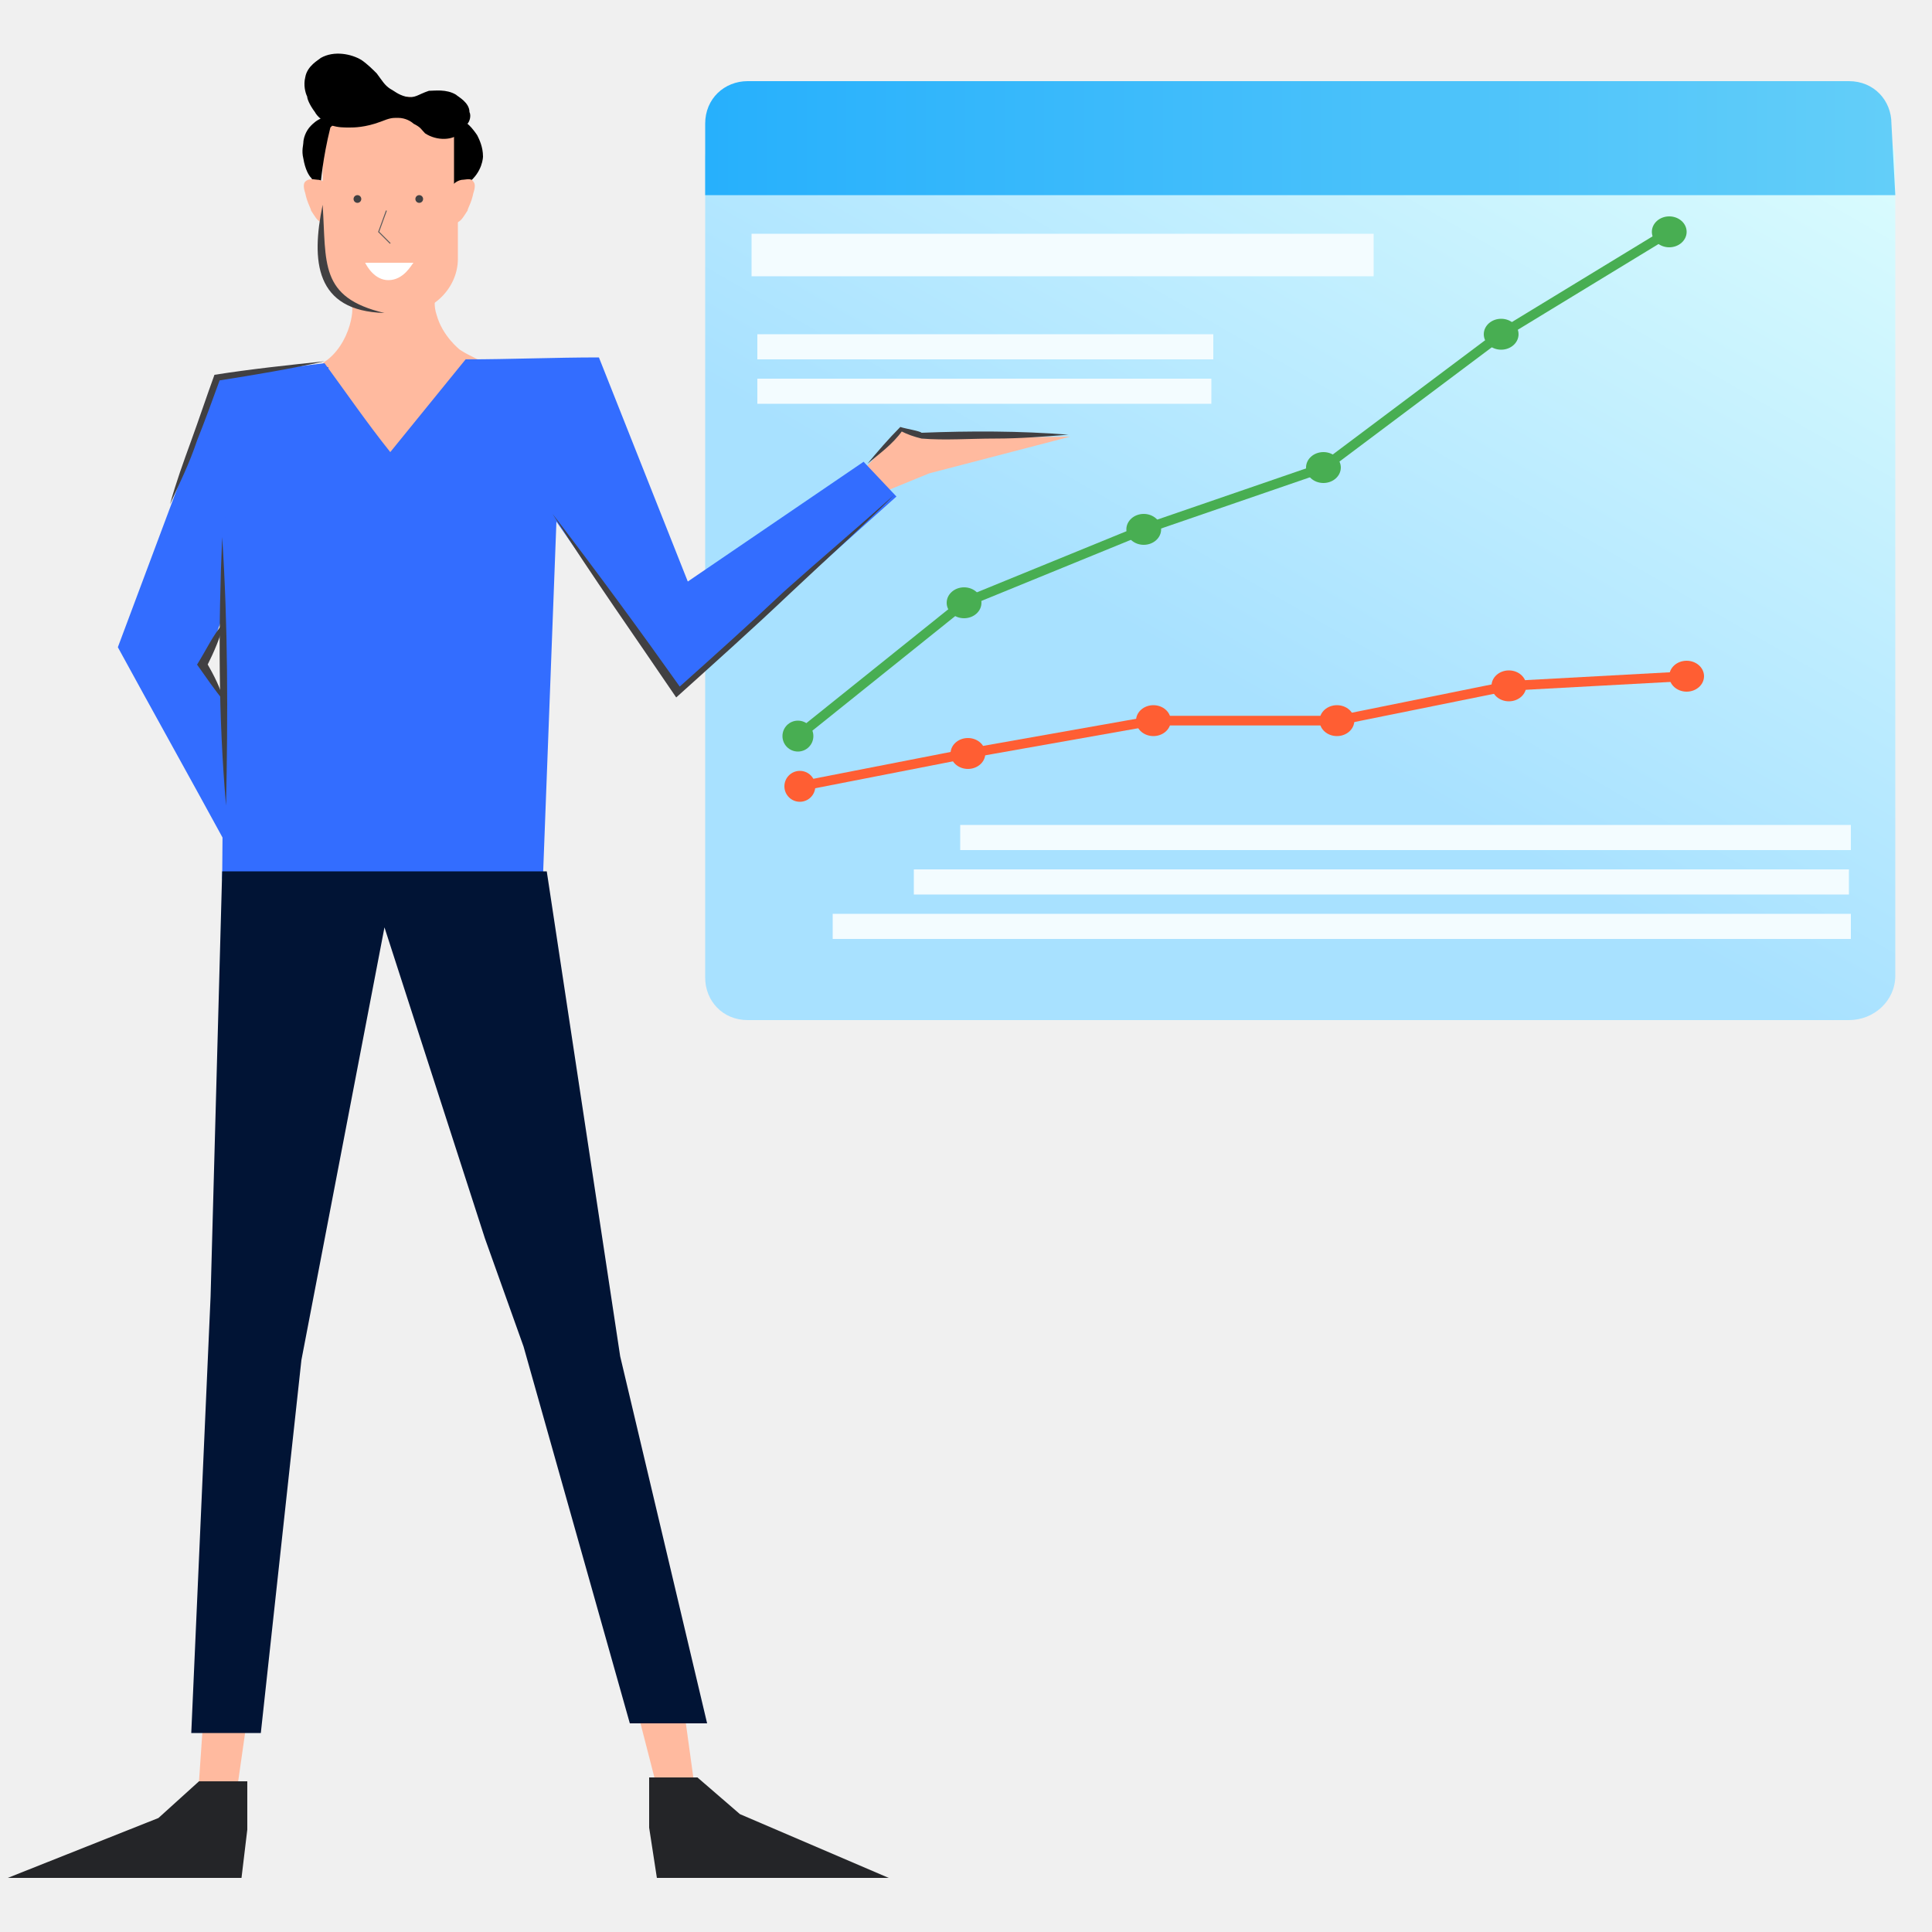
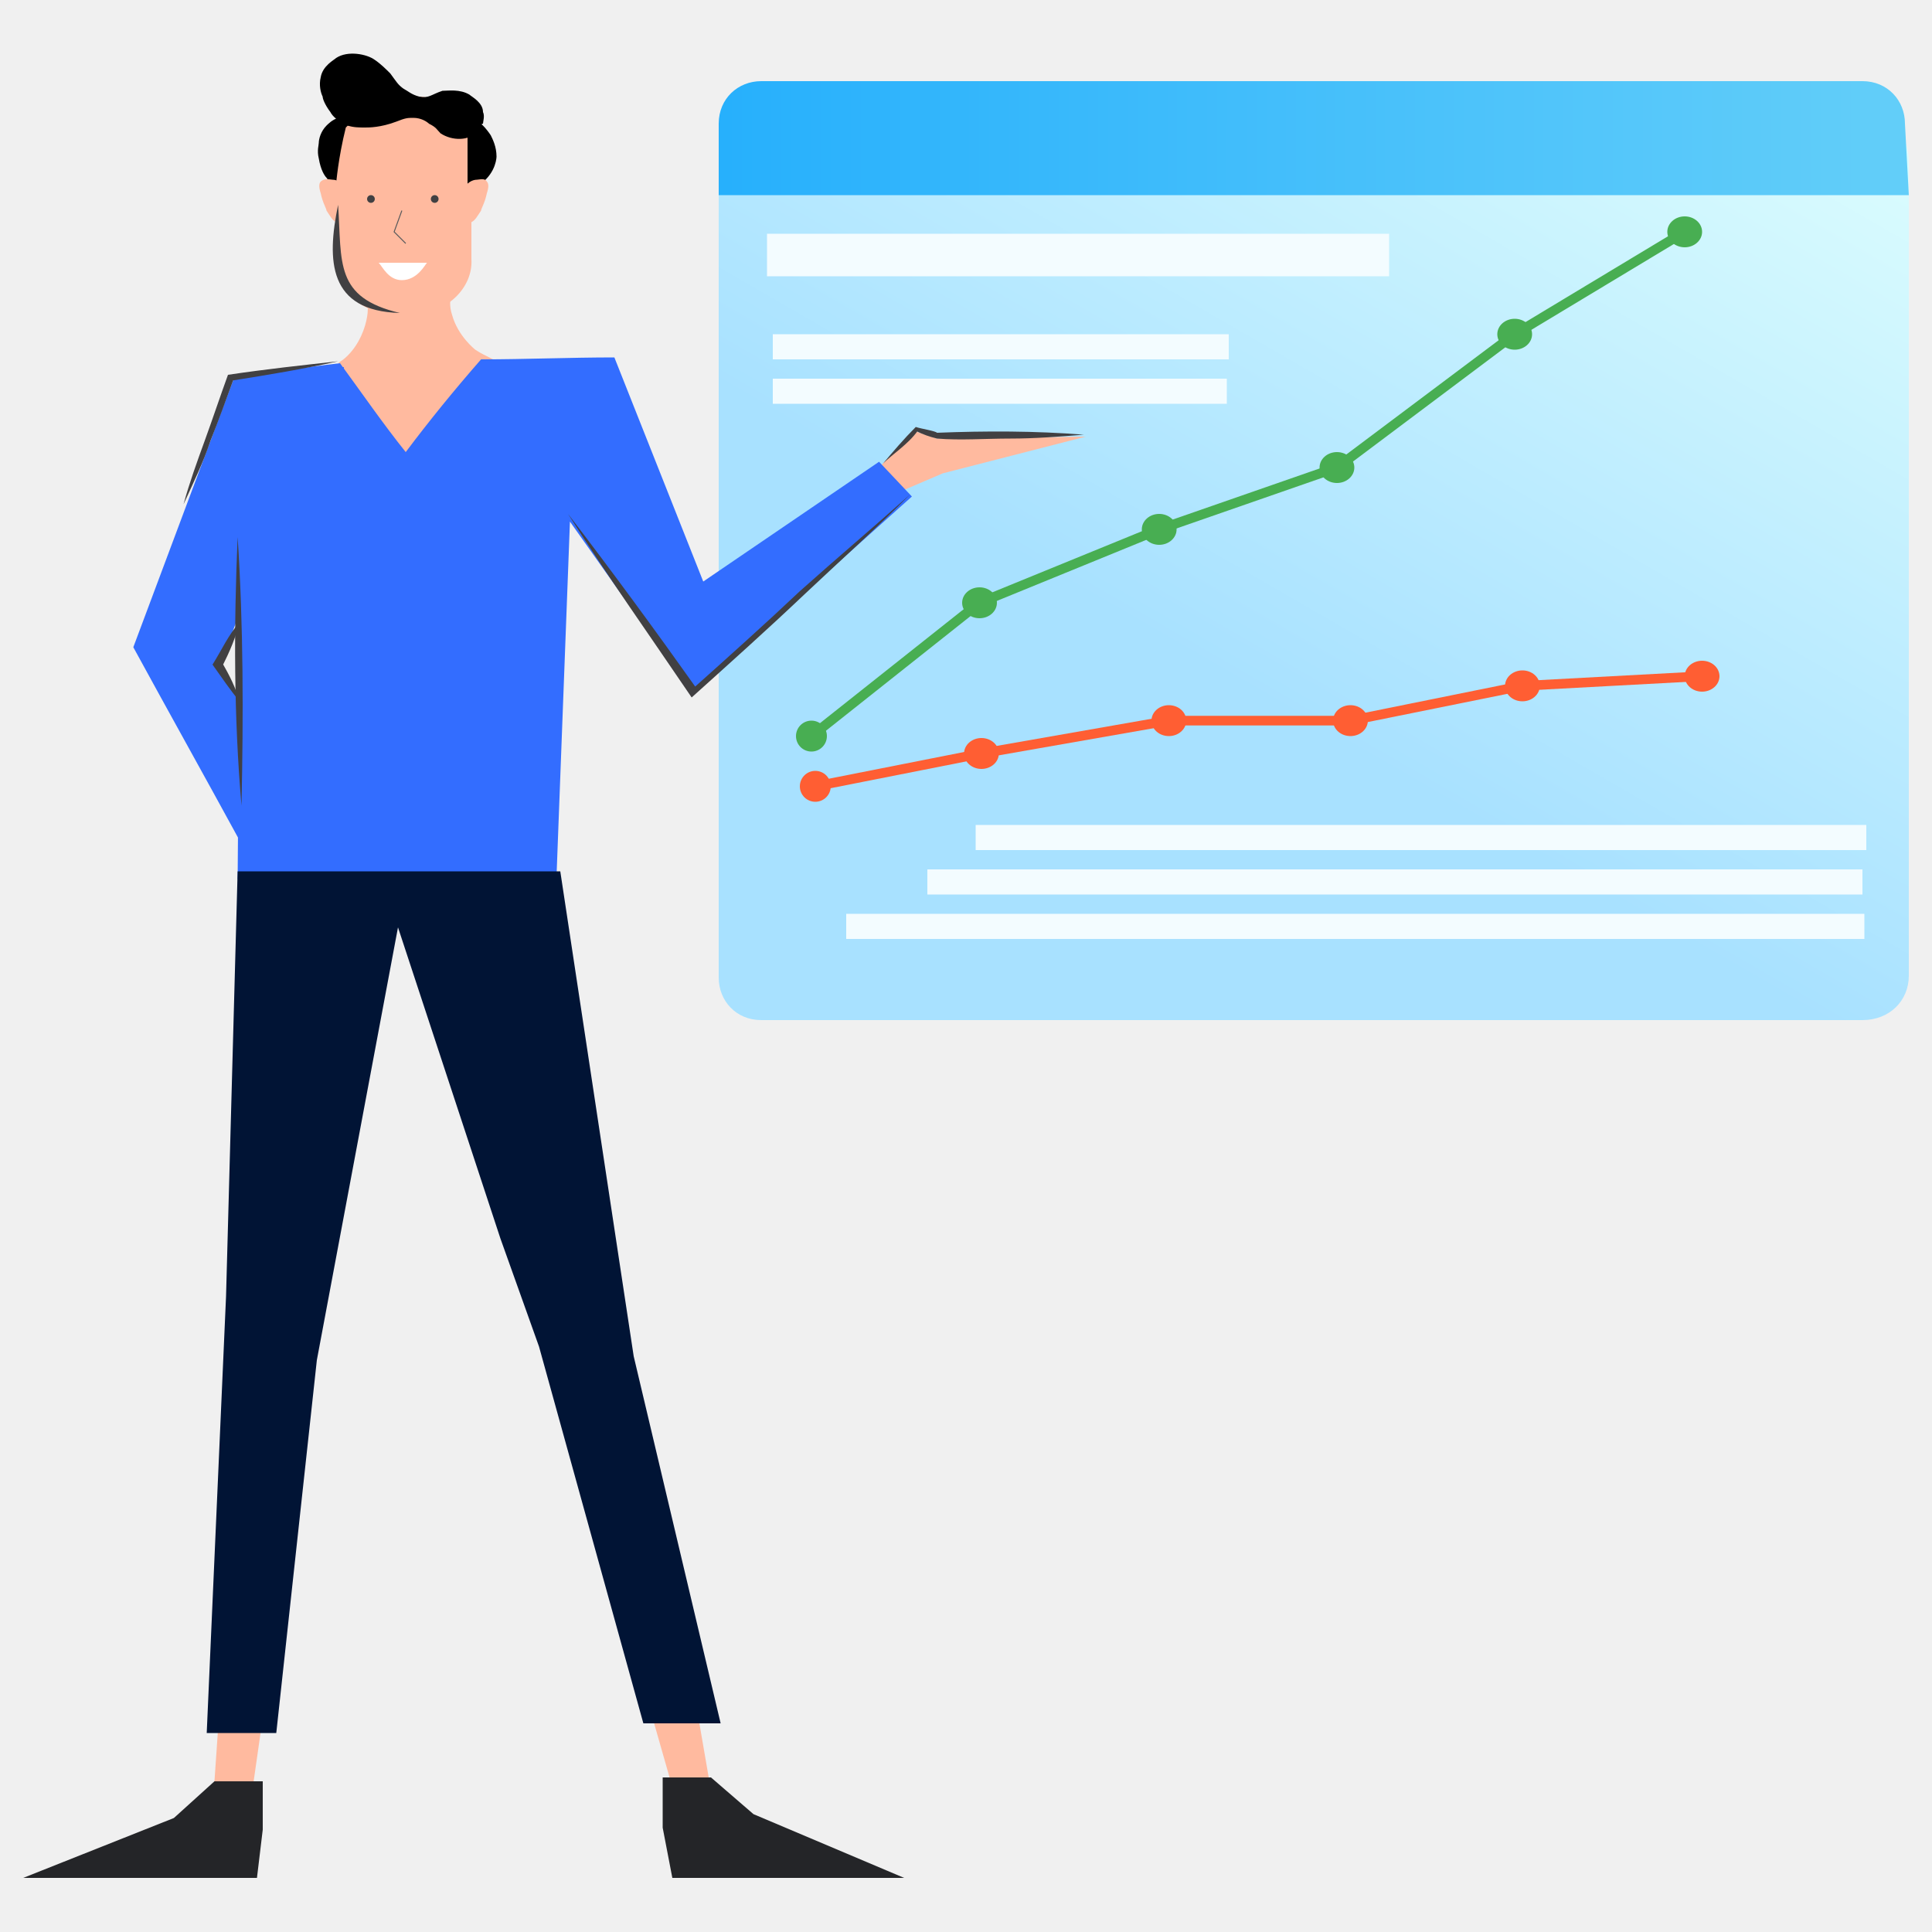
<svg xmlns="http://www.w3.org/2000/svg" version="1.1" id="Layer_1" x="0px" y="0px" viewBox="0 0 100 100" style="enable-background:new 0 0 100 100;" xml:space="preserve">
  <style type="text/css">
	.st0{fill:url(#SVGID_1_);}
- 	.st1{fill:url(#SVGID_00000132794471917524543150000004076366966253508797_);}
+ 	.st1{fill:url(#SVGID_00000179633104811474786530000016910850030524738226_);}
	.st2{fill:#F3FCFF;}
	.st3{fill:#48AE52;}
	.st4{fill:none;stroke:#48AE52;stroke-width:0.5;stroke-miterlimit:10;}
	.st5{fill:#FF5E33;}
	.st6{fill:none;stroke:#FF5E33;stroke-width:0.5;stroke-miterlimit:10;}
	.st7{fill:#FFBA9F;}
	.st8{fill:#336DFF;}
	.st9{fill:#011435;}
	.st10{fill:#242528;}
	.st11{fill:#FFFFFF;}
	.st12{fill:none;stroke:#58595B;stroke-width:5.000000e-02;stroke-miterlimit:10;}
	.st13{fill:#414042;}
</style>
  <g>
-     <linearGradient id="SVGID_1_" gradientUnits="userSpaceOnUse" x1="49.824" y1="1037.532" x2="84.894" y2="976.787" gradientTransform="matrix(1 0 0 1 0 -978)">
-       <stop offset="0.394" style="stop-color:#A8E1FF" />
-       <stop offset="1" style="stop-color:#DCFDFE" />
-     </linearGradient>
-     <path class="st0" d="M95.7,52.8h-57c-1.3,0-2.2-1-2.2-2.2V8.3C36.5,6.4,38,5,39.9,5h54.8c1.9,0,3.4,1.6,3.4,3.4v42.1   C98.1,51.8,97,52.8,95.7,52.8z" />
-     <linearGradient id="SVGID_00000052106319255615447280000014619537463020855222_" gradientUnits="userSpaceOnUse" x1="36.532" y1="985.135" x2="98.078" y2="985.135" gradientTransform="matrix(1 0 0 1 0 -978)">
-       <stop offset="1.978731e-03" style="stop-color:#27B0FC" />
-       <stop offset="1" style="stop-color:#63CEF9" />
-     </linearGradient>
-     <path style="fill:url(#SVGID_00000052106319255615447280000014619537463020855222_);" d="M98.1,10.1H36.5V6.4c0-1.3,1-2.2,2.2-2.2   h57c1.3,0,2.2,1,2.2,2.2L98.1,10.1L98.1,10.1z" />
-     <rect x="39.2" y="17.3" class="st2" width="23.6" height="1.3" />
-     <rect x="38.9" y="12.1" class="st2" width="32.2" height="2.2" />
-     <rect x="39.2" y="19.6" class="st2" width="23.5" height="1.3" />
-     <rect x="49.7" y="42.7" class="st2" width="46.1" height="1.3" />
-     <rect x="47.3" y="45" class="st2" width="48.4" height="1.3" />
-     <rect x="43.1" y="47.3" class="st2" width="52.7" height="1.3" />
-     <ellipse class="st3" cx="41.3" cy="38.1" rx="0.8" ry="0.8" />
-     <ellipse class="st3" cx="49.9" cy="31.2" rx="0.9" ry="0.8" />
-     <ellipse class="st3" cx="59.2" cy="27.4" rx="0.9" ry="0.8" />
-     <ellipse class="st3" cx="68.5" cy="24.2" rx="0.9" ry="0.8" />
-     <ellipse class="st3" cx="77.7" cy="17.3" rx="0.9" ry="0.8" />
-     <ellipse class="st3" cx="86.4" cy="12" rx="0.9" ry="0.8" />
-     <polyline class="st4" points="41.3,38.1 49.9,31.2 59.2,27.4 68.5,24.2 77.7,17.3 86.4,12  " />
-     <ellipse class="st5" cx="41.4" cy="40.7" rx="0.8" ry="0.8" />
-     <ellipse class="st5" cx="50.1" cy="39" rx="0.9" ry="0.8" />
-     <ellipse class="st5" cx="59.7" cy="37.3" rx="0.9" ry="0.8" />
-     <ellipse class="st5" cx="69.2" cy="37.3" rx="0.9" ry="0.8" />
-     <ellipse class="st5" cx="78.1" cy="35.5" rx="0.9" ry="0.8" />
-     <ellipse class="st5" cx="87.3" cy="35" rx="0.9" ry="0.8" />
-     <polyline class="st6" points="41.4,40.7 50.1,39 59.7,37.3 69.2,37.3 78.1,35.5 87.3,35  " />
-   </g>
-   <g>
    <g>
-       <path class="st7" d="M18,14.4c-0.3,0.5,0.4,0.9,0.2,2c-0.1,0.6-0.4,1.4-1,2c-0.4,0.4-0.5,0.3-0.5,0.5c-0.3,0.7,1.1,1.4,2.2,3    s1.1,2.8,1.5,2.8s0.4-1.3,1.5-3.1c0.6-0.9,1-1.5,1.8-2c0.6-0.4,1.2-0.5,1.2-0.8c0-0.2-0.5-0.3-1.1-0.7c0,0-0.9-0.7-1.2-1.8    c-0.3-0.9,0.2-1.3-0.1-1.8C21.9,13.4,18.5,13.3,18,14.4z" />
-       <path class="st7" d="M20.9,16.2h-1.4c-1.6,0-2.8-1.3-2.8-2.8V7.8C16.7,6.2,18,5,19.5,5h1.4c1.6,0,2.8,1.3,2.8,2.8v5.6    C23.7,14.9,22.4,16.2,20.9,16.2z" />
-       <path d="M16.7,9.8c-0.2-0.1-0.4-0.3-0.6-0.6c-0.1-0.1-0.3-0.4-0.4-1c-0.1-0.4,0-0.7,0-0.8c0-0.2,0.1-0.6,0.4-0.9    c0.1-0.1,0.3-0.3,0.6-0.4c0.1,0,0.3,0,0.3,0s0.1-0.1,0.2,0c0.2,0.1,0.1,0.4,0.1,0.4s0,0-0.1,0l-0.1,0.1c-0.4,1.6-0.5,2.9-0.5,2.9    C16.7,9.7,16.7,9.8,16.7,9.8z" />
-       <path class="st7" d="M17,9.6c-0.1-0.1-0.3-0.3-0.6-0.3c-0.1,0-0.4-0.1-0.6,0.1c-0.1,0.1-0.1,0.3,0,0.6c0.1,0.5,0.3,0.8,0.3,0.9    c0.2,0.3,0.3,0.5,0.5,0.6c0.1,0.1,0.3,0.2,0.5,0.1C17.6,11.4,17.6,10.2,17,9.6z" />
-       <path d="M16.6,3c-0.1,0.1-0.7,0.4-0.8,1c-0.1,0.4,0,0.8,0.1,1c0,0.1,0.1,0.4,0.4,0.8c0.1,0.2,0.4,0.5,0.9,0.7    c0.3,0.1,0.6,0.1,0.9,0.1c0.2,0,0.8,0,1.6-0.3c0.5-0.2,0.6-0.2,0.9-0.2c0.4,0,0.7,0.2,0.8,0.3c0.4,0.2,0.4,0.3,0.6,0.5    c0.6,0.4,1.5,0.4,1.9-0.1c0.1-0.2,0.2-0.4,0.3-0.4c0.1-0.1,0.2-0.4,0.1-0.6c0-0.5-0.6-0.8-0.7-0.9c-0.5-0.3-1.1-0.2-1.4-0.2    C21.6,4.9,21.5,5.1,21,5c-0.4-0.1-0.6-0.3-0.8-0.4c-0.3-0.2-0.4-0.4-0.7-0.8c-0.2-0.2-0.5-0.5-0.8-0.7C18.2,2.8,17.3,2.6,16.6,3z" />
-       <path d="M23.5,9.9c0.2-0.1,0.5-0.2,0.7-0.4l0,0C25,8.9,25,8.1,25,8.1c0-0.5-0.2-0.9-0.3-1.1c-0.2-0.3-0.6-0.8-0.8-0.7    c0,0-0.2,0.1-0.2,0.5c0,0-0.1-0.1-0.2-0.1c-0.2,0-0.2,0.3-0.1,0.3c0,0,0,0,0.1,0c0,0,0,0,0,0.1C23.5,7.4,23.5,9.7,23.5,9.9z" />
-       <path class="st7" d="M23.4,9.6c0.1-0.1,0.3-0.3,0.6-0.3c0.1,0,0.4-0.1,0.5,0.1c0.1,0.1,0.1,0.3,0,0.6c-0.1,0.5-0.3,0.8-0.3,0.9    c-0.2,0.3-0.3,0.5-0.5,0.6c-0.1,0.1-0.3,0.2-0.5,0.1C22.8,11.4,22.8,10.2,23.4,9.6z" />
-       <path class="st8" d="M17,19l-5.7,0.6L6.1,33.5c1.8,3.3,3.7,6.7,5.5,10L12,37l-1.4-2.6l1.2-3.2l4.9-6.2L17,19z" />
-       <polygon class="st7" points="44.8,24.2 46.6,22.3 47.8,22.7 55.4,22.6 48.1,24.5 45.9,25.4   " />
-       <path class="st8" d="M24.1,18.6c2.3,0,4.6-0.1,6.9-0.1l4.6,11.6l9.1-6.2l1.7,1.8L35,35.9L28.8,27l-0.7,18.5H11.5l0.2-25    c-0.1-0.3-0.3-0.6-0.4-0.9c1.8-0.3,3.7-0.6,5.5-0.8c1.1,1.5,2.2,3.1,3.4,4.6C21.5,21.8,22.8,20.2,24.1,18.6z" />
-       <polygon class="st7" points="35.5,89.2 35.9,92.1 34,92.5 33.1,89   " />
-       <polygon class="st7" points="10.5,89.3 10.3,92.2 12.3,92.4 12.8,88.9   " />
-       <polygon class="st9" points="11.5,45.1 10.9,67.1 9.9,89.7 13.5,89.7 15.6,70.4 19.9,48 25.1,64.1 27.1,69.7 32.6,89.2 36.6,89.2     32.1,70.2 28.3,45.1   " />
-       <polygon class="st10" points="10.3,92.2 8.2,94.1 0.4,97.2 11.6,97.2 12.5,97.2 12.8,94.7 12.8,92.2   " />
-       <polygon class="st10" points="36.1,92 38.3,93.9 46,97.2 34.9,97.2 34,97.2 33.6,94.6 33.6,92   " />
-       <path class="st11" d="M18.9,13.6h2.5c-0.1,0.1-0.5,0.9-1.3,0.9C19.4,14.5,19,13.8,18.9,13.6z" />
-       <polyline class="st12" points="20,10.9 19.6,12 20.2,12.6   " />
-       <circle class="st13" cx="21.7" cy="10.3" r="0.2" />
-       <circle class="st13" cx="18.5" cy="10.3" r="0.2" />
+       <linearGradient id="SVGID_1_" gradientUnits="userSpaceOnUse" x1="50.546" y1="-935.577" x2="85.622" y2="-874.822" gradientTransform="matrix(1 0 0 -1 0 -876)">
+         <stop offset="0.394" style="stop-color:#A8E1FF" />
+         <stop offset="1" style="stop-color:#DCFDFE" />
+       </linearGradient>
+       <path class="st0" d="M96.4,52.8h-57c-1.3,0-2.2-1-2.2-2.2V8.3c0-1.9,1.5-3.3,3.4-3.3h54.8c1.9,0,3.4,1.6,3.4,3.4v42.1    C98.8,51.8,97.8,52.8,96.4,52.8z" />
+       <linearGradient id="SVGID_00000118368718262724208510000016534798221358401445_" gradientUnits="userSpaceOnUse" x1="37.25" y1="-883.162" x2="98.85" y2="-883.162" gradientTransform="matrix(1 0 0 -1 0 -876)">
+         <stop offset="1.978731e-03" style="stop-color:#27B0FC" />
+         <stop offset="1" style="stop-color:#63CEF9" />
+       </linearGradient>
+       <path style="fill:url(#SVGID_00000118368718262724208510000016534798221358401445_);" d="M98.8,10.1H37.2V6.4c0-1.3,1-2.2,2.2-2.2    h57c1.3,0,2.2,1,2.2,2.2L98.8,10.1L98.8,10.1z" />
+       <rect x="40" y="17.3" class="st2" width="23.6" height="1.3" />
+       <rect x="39.7" y="12.1" class="st2" width="32.2" height="2.2" />
+       <rect x="40" y="19.6" class="st2" width="23.5" height="1.3" />
+       <rect x="50.5" y="42.7" class="st2" width="46.1" height="1.3" />
+       <rect x="48" y="45" class="st2" width="48.4" height="1.3" />
+       <rect x="43.8" y="47.3" class="st2" width="52.7" height="1.3" />
+       <ellipse class="st3" cx="42" cy="38.1" rx="0.8" ry="0.8" />
+       <ellipse class="st3" cx="50.7" cy="31.2" rx="0.9" ry="0.8" />
+       <ellipse class="st3" cx="60" cy="27.4" rx="0.9" ry="0.8" />
+       <ellipse class="st3" cx="69.2" cy="24.2" rx="0.9" ry="0.8" />
+       <ellipse class="st3" cx="78.4" cy="17.3" rx="0.9" ry="0.8" />
+       <ellipse class="st3" cx="87.2" cy="12" rx="0.9" ry="0.8" />
+       <polyline class="st4" points="42,38.1 50.7,31.2 60,27.4 69.2,24.2 78.4,17.3 87.2,12   " />
+       <ellipse class="st5" cx="42.2" cy="40.7" rx="0.8" ry="0.8" />
+       <ellipse class="st5" cx="50.8" cy="39" rx="0.9" ry="0.8" />
+       <ellipse class="st5" cx="60.5" cy="37.3" rx="0.9" ry="0.8" />
+       <ellipse class="st5" cx="69.9" cy="37.3" rx="0.9" ry="0.8" />
+       <ellipse class="st5" cx="78.8" cy="35.5" rx="0.9" ry="0.8" />
+       <ellipse class="st5" cx="88.1" cy="35" rx="0.9" ry="0.8" />
+       <polyline class="st6" points="42.2,40.7 50.8,39 60.5,37.3 69.9,37.3 78.8,35.5 88.1,35   " />
    </g>
    <g>
      <g>
-         <path class="st13" d="M11.5,27.8c0.3,4.6,0.3,9.2,0.2,13.9C11.3,37.1,11.3,32.4,11.5,27.8L11.5,27.8z" />
+         <path class="st7" d="M18.8,14.4c-0.3,0.5,0.4,0.9,0.2,2c-0.1,0.6-0.4,1.4-1,2c-0.4,0.4-0.5,0.3-0.5,0.5c-0.3,0.7,1.1,1.4,2.2,3     s1.1,2.8,1.5,2.8s0.4-1.3,1.5-3.1c0.6-0.9,1-1.5,1.8-2c0.6-0.4,1.2-0.5,1.2-0.8c0-0.2-0.5-0.3-1.1-0.7c0,0-0.9-0.7-1.2-1.8     c-0.3-0.9,0.2-1.3-0.1-1.8C22.6,13.4,19.2,13.3,18.8,14.4z" />
+         <path class="st7" d="M21.6,16.2h-1.4c-1.6,0-2.8-1.3-2.8-2.8V7.8c0-1.6,1.3-2.8,2.8-2.8h1.4c1.6,0,2.8,1.3,2.8,2.8v5.6     C24.5,14.9,23.1,16.2,21.6,16.2z" />
+         <path d="M17.5,9.8c-0.2-0.1-0.4-0.3-0.6-0.6c-0.1-0.1-0.3-0.4-0.4-1c-0.1-0.4,0-0.7,0-0.8c0-0.2,0.1-0.6,0.4-0.9     c0.1-0.1,0.3-0.3,0.6-0.4c0.1,0,0.3,0,0.3,0s0.1-0.1,0.2,0c0.2,0.1,0.1,0.4,0.1,0.4s0,0-0.1,0l-0.1,0.1c-0.4,1.6-0.5,2.9-0.5,2.9     C17.5,9.7,17.5,9.8,17.5,9.8z" />
+         <path class="st7" d="M17.8,9.6c-0.1-0.1-0.3-0.3-0.6-0.3c-0.1,0-0.4-0.1-0.6,0.1c-0.1,0.1-0.1,0.3,0,0.6c0.1,0.5,0.3,0.8,0.3,0.9     c0.2,0.3,0.3,0.5,0.5,0.6c0.1,0.1,0.3,0.2,0.5,0.1C18.4,11.4,18.4,10.2,17.8,9.6z" />
+         <path d="M17.4,3c-0.1,0.1-0.7,0.4-0.8,1c-0.1,0.4,0,0.8,0.1,1c0,0.1,0.1,0.4,0.4,0.8C17.2,6,17.5,6.3,18,6.5     c0.3,0.1,0.6,0.1,0.9,0.1c0.2,0,0.8,0,1.6-0.3c0.5-0.2,0.6-0.2,0.9-0.2c0.4,0,0.7,0.2,0.8,0.3c0.4,0.2,0.4,0.3,0.6,0.5     c0.6,0.4,1.5,0.4,1.9-0.1c0.1-0.2,0.2-0.4,0.3-0.4C25,6.3,25.1,6,25,5.8c0-0.5-0.6-0.8-0.7-0.9c-0.5-0.3-1.1-0.2-1.4-0.2     c-0.6,0.2-0.7,0.4-1.2,0.3c-0.4-0.1-0.6-0.3-0.8-0.4c-0.3-0.2-0.4-0.4-0.7-0.8c-0.2-0.2-0.5-0.5-0.8-0.7C19,2.8,18,2.6,17.4,3z" />
+         <path d="M24.2,9.9c0.2-0.1,0.5-0.2,0.7-0.4l0,0c0.8-0.6,0.8-1.4,0.8-1.4c0-0.5-0.2-0.9-0.3-1.1c-0.2-0.3-0.6-0.8-0.8-0.7     c0,0-0.2,0.1-0.2,0.5c0,0-0.1-0.1-0.2-0.1C24,6.7,24,7,24.1,7c0,0,0,0,0.1,0c0,0,0,0,0,0.1C24.2,7.4,24.2,9.7,24.2,9.9z" />
+         <path class="st7" d="M24.1,9.6c0.1-0.1,0.3-0.3,0.6-0.3c0.1,0,0.4-0.1,0.5,0.1c0.1,0.1,0.1,0.3,0,0.6c-0.1,0.5-0.3,0.8-0.3,0.9     c-0.2,0.3-0.3,0.5-0.5,0.6c-0.1,0.1-0.3,0.2-0.5,0.1C23.5,11.4,23.5,10.2,24.1,9.6z" />
+         <path class="st8" d="M17.8,19l-5.7,0.6L6.9,33.5c1.8,3.3,3.7,6.7,5.5,10l0.4-6.5l-1.4-2.6l1.2-3.2l4.9-6.2L17.8,19z" />
+         <polygon class="st7" points="45.5,24.2 47.3,22.3 48.5,22.7 56.2,22.6 48.8,24.5 46.7,25.4    " />
+         <path class="st8" d="M24.9,18.6c2.3,0,4.6-0.1,6.9-0.1l4.6,11.6l9.1-6.2l1.7,1.8L35.8,35.9L29.5,27l-0.7,18.5H12.3l0.2-25     c-0.1-0.3-0.3-0.6-0.4-0.9c1.8-0.3,3.7-0.6,5.5-0.8c1.1,1.5,2.2,3.1,3.4,4.6C22.2,21.8,23.5,20.2,24.9,18.6z" />
+         <polygon class="st7" points="36.2,89.2 36.7,92.1 34.8,92.5 33.8,89    " />
+         <polygon class="st7" points="11.3,89.3 11.1,92.2 13.1,92.4 13.6,88.9    " />
+         <polygon class="st9" points="12.3,45.1 11.7,67.1 10.7,89.7 14.3,89.7 16.4,70.4 20.6,48 25.9,64.1 27.9,69.7 33.3,89.2      37.3,89.2 32.8,70.2 29,45.1    " />
+         <polygon class="st10" points="11.1,92.2 9,94.1 1.2,97.2 12.4,97.2 13.3,97.2 13.6,94.7 13.6,92.2    " />
+         <polygon class="st10" points="36.8,92 39,93.9 46.8,97.2 35.7,97.2 34.8,97.2 34.3,94.6 34.3,92    " />
+         <path class="st11" d="M19.6,13.6h2.5c-0.1,0.1-0.5,0.9-1.3,0.9C20.1,14.5,19.8,13.8,19.6,13.6z" />
+         <polyline class="st12" points="20.8,10.9 20.4,12 21,12.6    " />
+         <circle class="st13" cx="22.5" cy="10.3" r="0.2" />
+         <circle class="st13" cx="19.2" cy="10.3" r="0.2" />
      </g>
      <g>
-         <path class="st13" d="M11.6,32.2c-0.2,0.8-0.5,1.5-0.9,2.3v-0.2c0.4,0.7,0.7,1.3,0.9,2c-0.5-0.6-0.9-1.2-1.4-1.9     C10.7,33.6,11,32.9,11.6,32.2L11.6,32.2z" />
-       </g>
-       <g>
-         <path class="st13" d="M28.6,26.6c2.3,3,4.5,6,6.7,9.1H35c1.9-1.7,3.8-3.4,5.6-5.1c1.9-1.7,3.8-3.3,5.7-5     c-1.8,1.8-3.7,3.5-5.5,5.2c-1.9,1.8-3.8,3.5-5.8,5.3C32.9,33,30.7,29.9,28.6,26.6L28.6,26.6z" />
-       </g>
-       <g>
-         <path class="st13" d="M16.7,10.6c0.2,3-0.2,4.8,3.2,5.6C16.3,16.1,16.1,13.5,16.7,10.6L16.7,10.6z" />
-       </g>
-       <g>
-         <path class="st13" d="M44.9,24c0.5-0.6,1.1-1.3,1.7-1.9c0.3,0.1,1,0.2,1.1,0.3c2.5-0.1,5.1-0.1,7.6,0.1c-1.3,0.1-2.5,0.2-3.8,0.2     s-2.6,0.1-3.8,0c-0.4-0.1-0.7-0.2-1.1-0.4h0.1C46.2,23,45.5,23.5,44.9,24L44.9,24z" />
-       </g>
-       <g>
-         <path class="st13" d="M16.8,18.7c-1.8,0.4-3.6,0.7-5.5,1l0.1-0.1c-0.4,1.1-0.8,2.2-1.2,3.2C9.8,24,9.3,25,8.8,26.1     c0.3-1.1,0.7-2.2,1.1-3.3c0.4-1.1,0.8-2.3,1.2-3.4C13,19.1,14.9,18.9,16.8,18.7L16.8,18.7z" />
+         <g>
+           <path class="st13" d="M12.3,27.8c0.3,4.6,0.3,9.2,0.2,13.9C12.1,37.1,12.1,32.4,12.3,27.8L12.3,27.8z" />
+         </g>
+         <g>
+           <path class="st13" d="M12.4,32.2c-0.2,0.8-0.5,1.5-0.9,2.3v-0.2c0.4,0.7,0.7,1.3,0.9,2c-0.5-0.6-0.9-1.2-1.4-1.9      C11.5,33.6,11.8,32.9,12.4,32.2L12.4,32.2z" />
+         </g>
+         <g>
+           <path class="st13" d="M29.4,26.6c2.3,3,4.5,6,6.7,9.1h-0.3c1.9-1.7,3.8-3.4,5.6-5.1c1.9-1.7,3.8-3.3,5.7-5      c-1.8,1.8-3.7,3.5-5.5,5.2c-1.9,1.8-3.8,3.5-5.8,5.3C33.7,33,31.5,29.9,29.4,26.6L29.4,26.6z" />
+         </g>
+         <g>
+           <path class="st13" d="M17.5,10.6c0.2,3-0.2,4.8,3.2,5.6C17,16.1,16.9,13.5,17.5,10.6L17.5,10.6z" />
+         </g>
+         <g>
+           <path class="st13" d="M45.7,24c0.5-0.6,1.1-1.3,1.7-1.9c0.3,0.1,1,0.2,1.1,0.3c2.5-0.1,5.1-0.1,7.6,0.1      c-1.3,0.1-2.5,0.2-3.8,0.2s-2.6,0.1-3.8,0c-0.4-0.1-0.7-0.2-1.1-0.4h0.1C47,23,46.2,23.5,45.7,24L45.7,24z" />
+         </g>
+         <g>
+           <path class="st13" d="M17.5,18.7c-1.8,0.4-3.6,0.7-5.5,1l0.1-0.1c-0.4,1.1-0.8,2.2-1.2,3.2c-0.4,1.2-0.9,2.2-1.4,3.3      c0.3-1.1,0.7-2.2,1.1-3.3c0.4-1.1,0.8-2.3,1.2-3.4C13.8,19.1,15.7,18.9,17.5,18.7L17.5,18.7z" />
+         </g>
      </g>
    </g>
  </g>
</svg>
